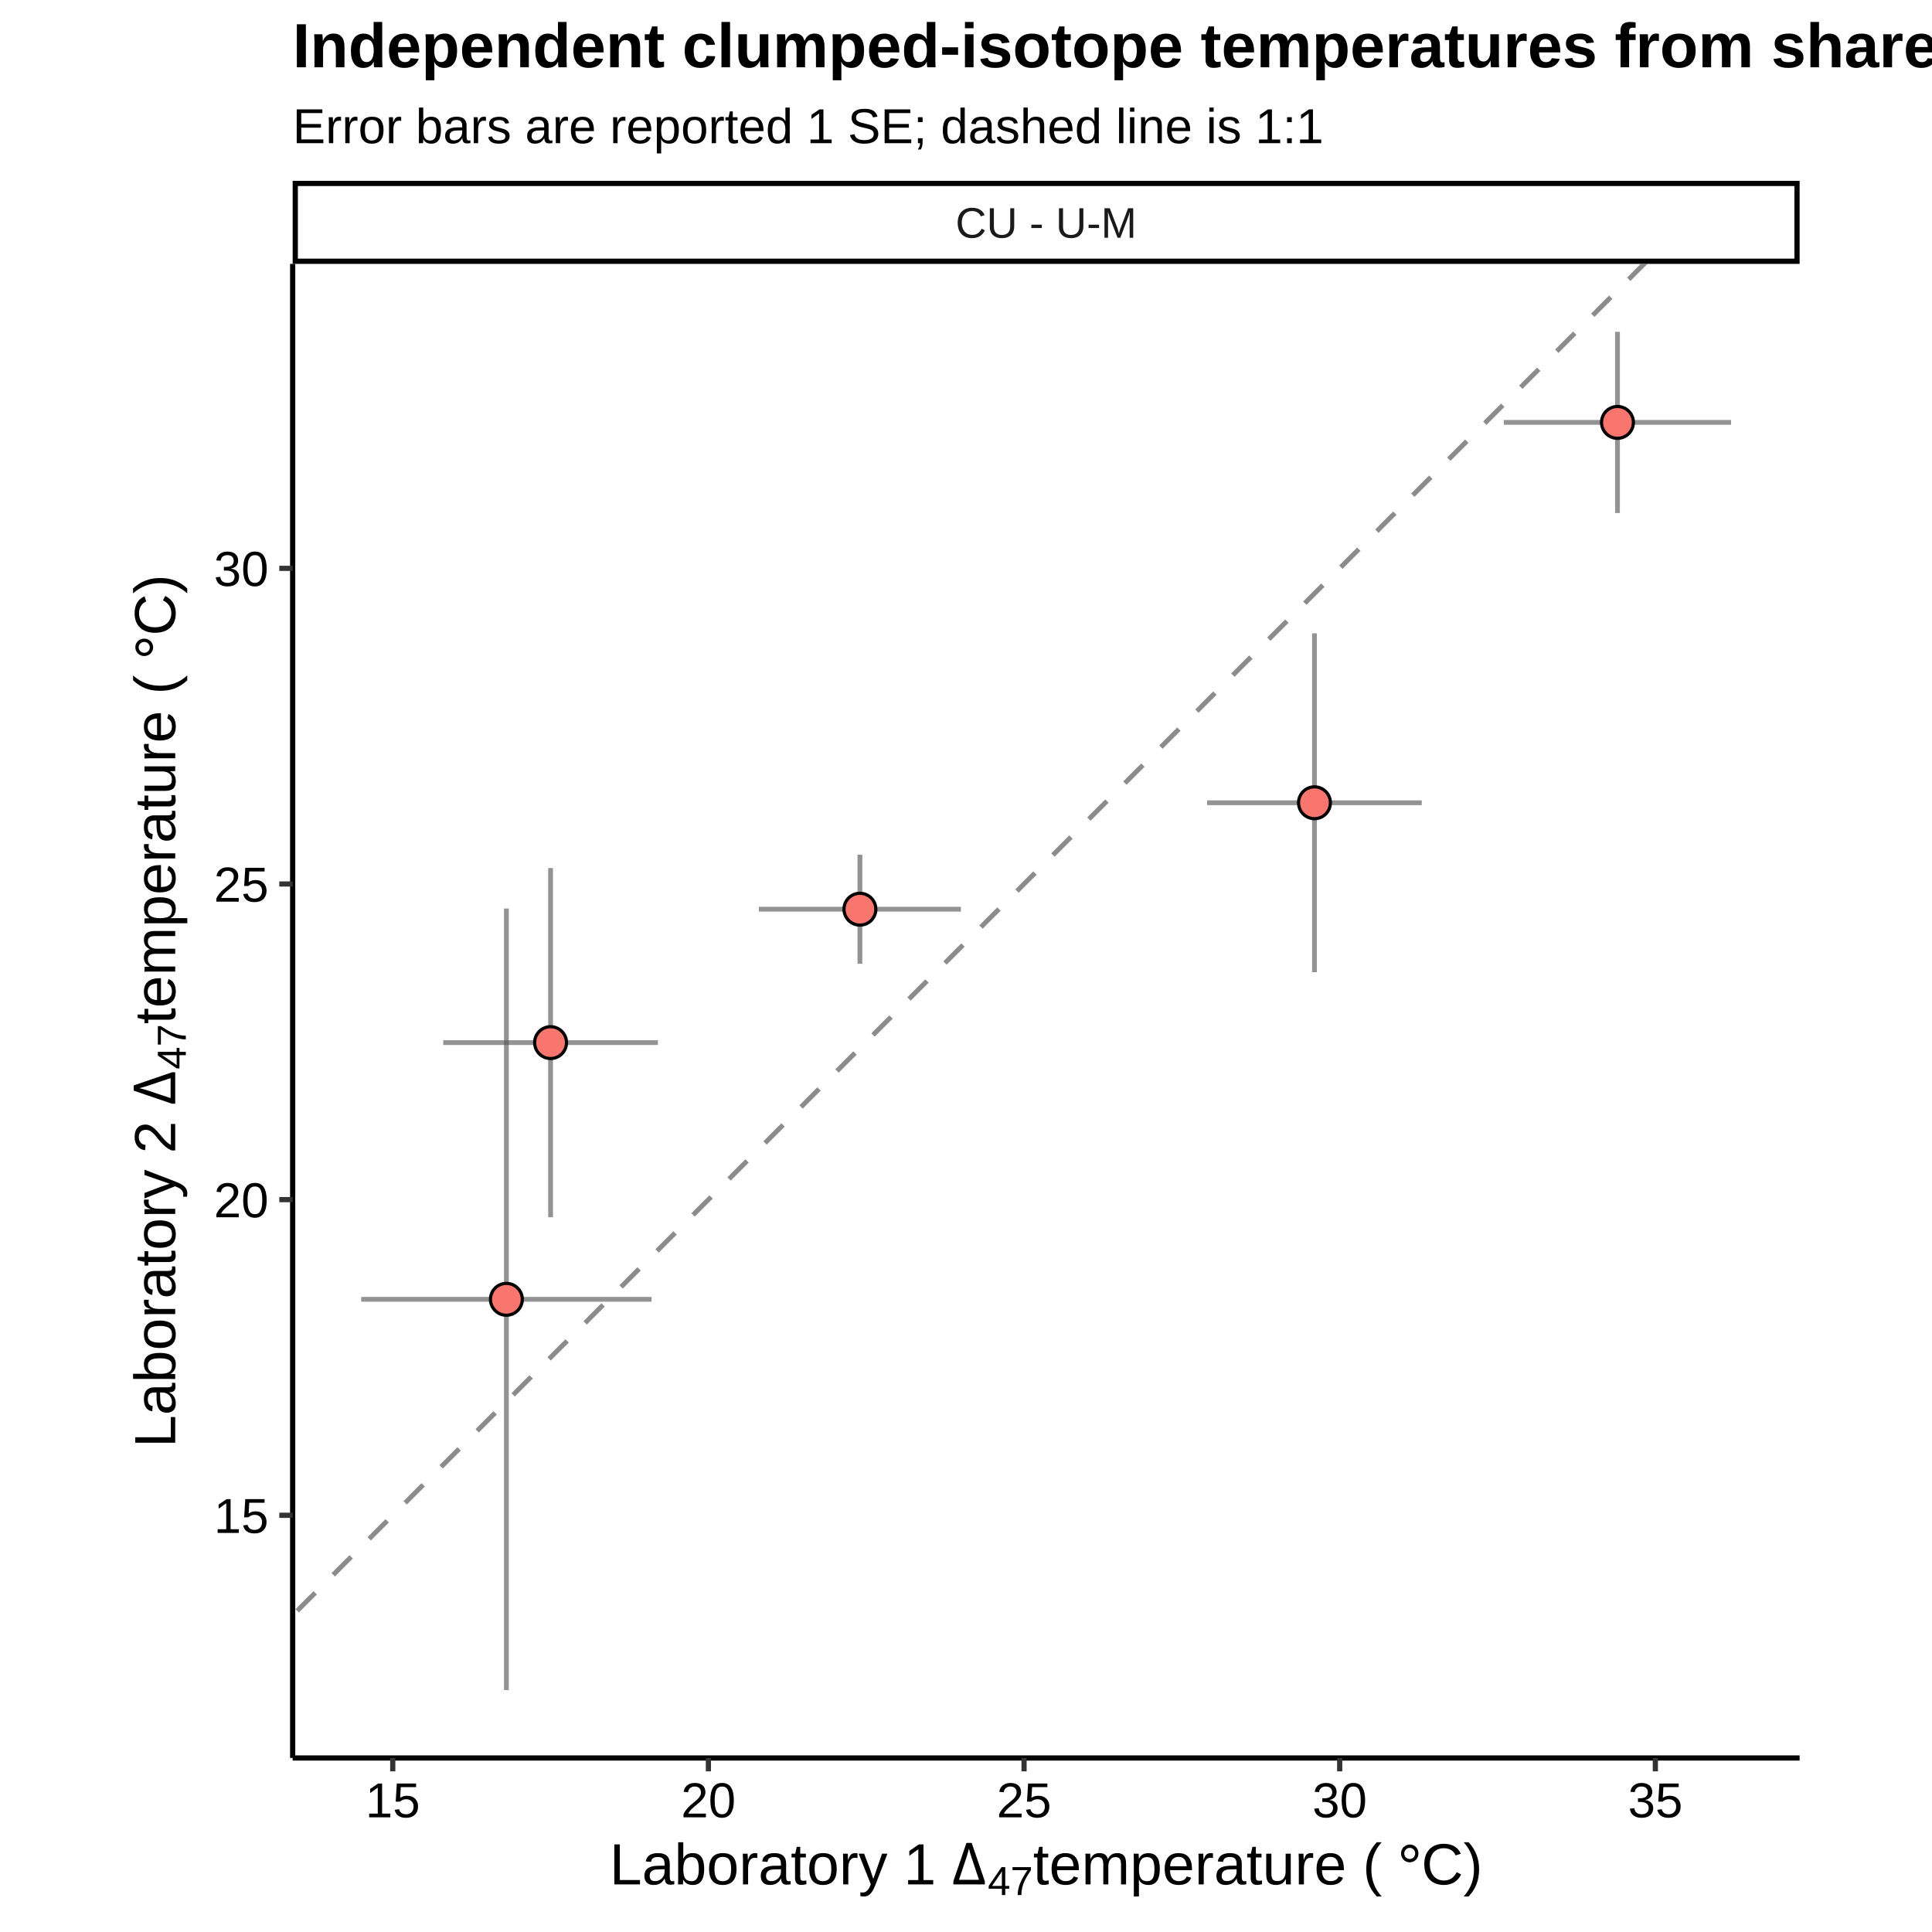
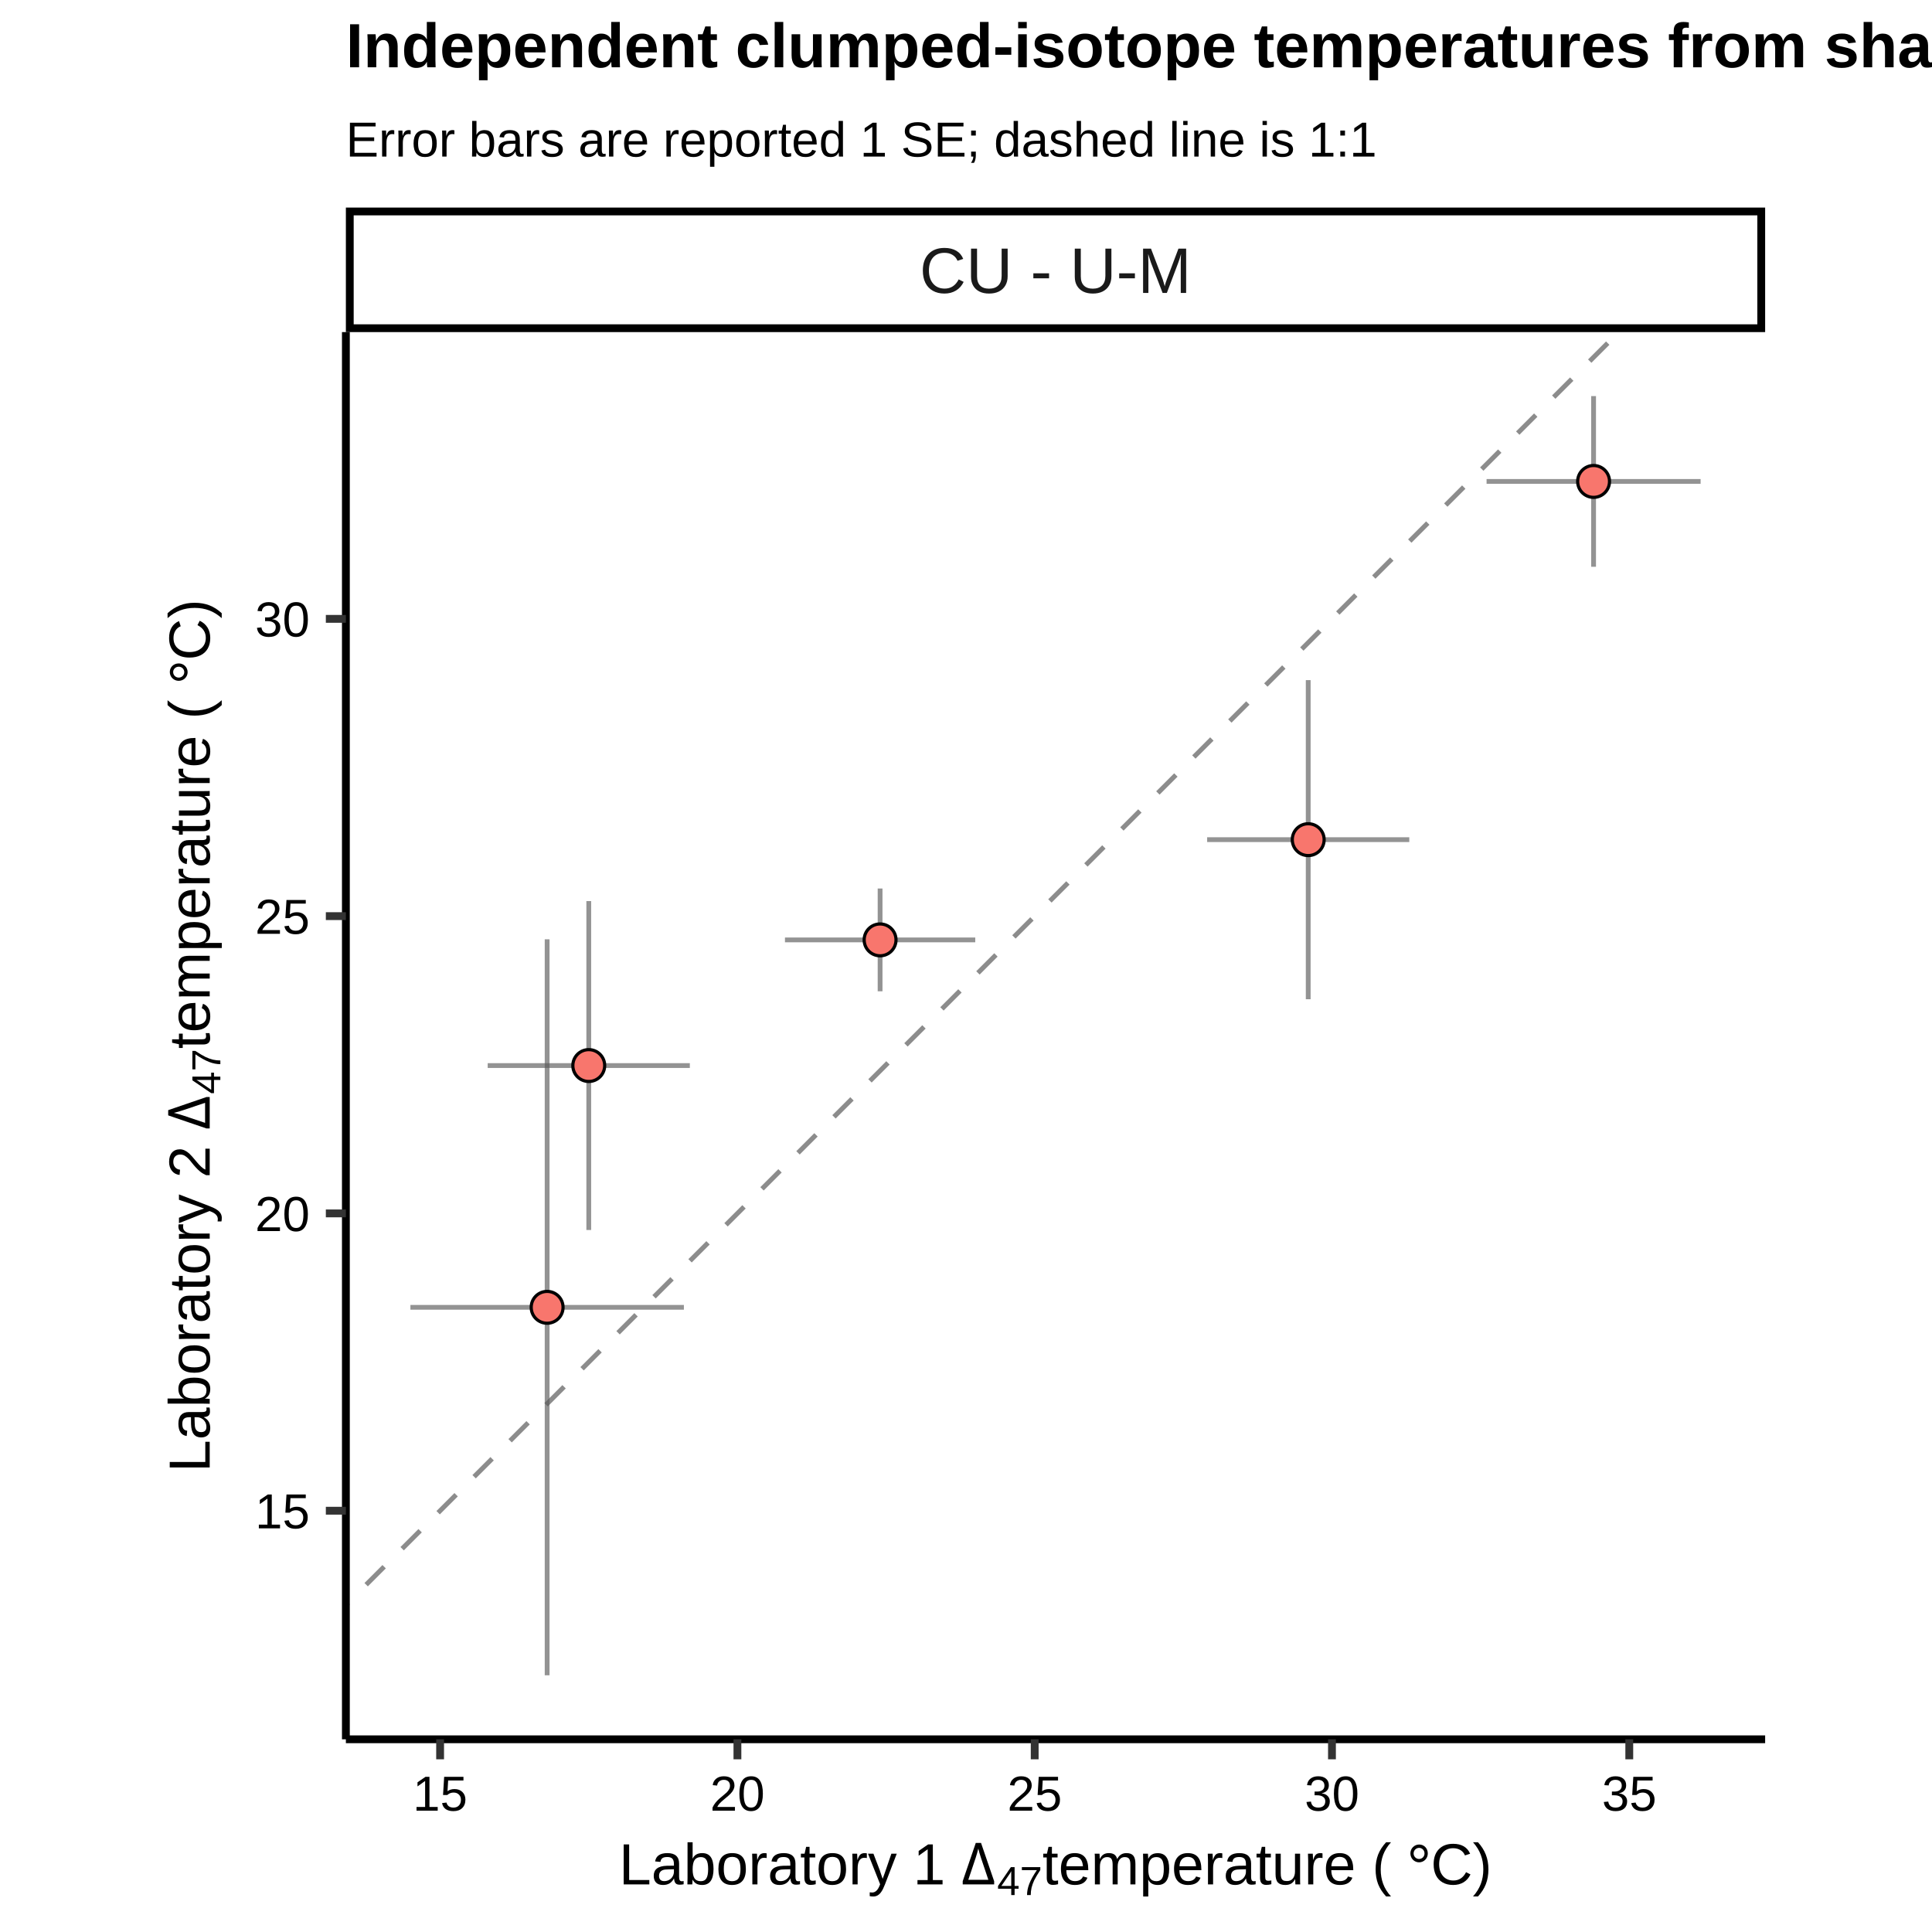
<svg xmlns="http://www.w3.org/2000/svg" class="svglite" width="432.00pt" height="432.00pt" viewBox="0 0 432.00 432.00">
  <defs>
    <style type="text/css">
    .svglite line, .svglite polyline, .svglite polygon, .svglite path, .svglite rect, .svglite circle {
      fill: none;
      stroke: #000000;
      stroke-linecap: round;
      stroke-linejoin: round;
      stroke-miterlimit: 10.00;
    }
    .svglite text {
      white-space: pre;
    }
  </style>
  </defs>
  <rect width="100%" height="100%" style="stroke: none; fill: #FFFFFF;" />
  <defs>
    <clipPath id="cpMC4wMHw0MzIuMDB8MC4wMHw0MzIuMDA=">
      <rect x="0.00" y="0.00" width="432.00" height="432.00" />
    </clipPath>
  </defs>
  <g clip-path="url(#cpMC4wMHw0MzIuMDB8MC4wMHw0MzIuMDA=)">
</g>
  <defs>
-     <clipPath id="cpMjIuNjN8NDA5LjM3fDAuMDB8NDMyLjAw">
-       <rect x="22.63" y="0.00" width="386.75" height="432.00" />
+     <clipPath id="cpMzAuMzR8NDAxLjY2fDAuMDB8NDMyLjAw">
+       <rect x="30.34" y="0.00" width="371.32" height="432.00" />
    </clipPath>
  </defs>
-   <g clip-path="url(#cpMjIuNjN8NDA5LjM3fDAuMDB8NDMyLjAw)">
-     <rect x="22.63" y="0.00" width="386.75" height="432.00" style="stroke-width: 1.16; stroke: #FFFFFF; fill: #FFFFFF;" />
+   <g clip-path="url(#cpMzAuMzR8NDAxLjY2fDAuMDB8NDMyLjAw)">
+     <rect x="30.34" y="-0" width="371.32" height="432.00" style="stroke-width: 1.75; stroke: #FFFFFF; fill: #FFFFFF;" />
  </g>
  <g clip-path="url(#cpMC4wMHw0MzIuMDB8MC4wMHw0MzIuMDA=)">
</g>
  <defs>
-     <clipPath id="cpNjUuNDR8NDAyLjQwfDU5LjAwfDM5My4wOQ==">
-       <rect x="65.44" y="59.00" width="336.96" height="334.09" />
+     <clipPath id="cpNzcuMzR8Mzk0LjY5fDc0LjI2fDM4OC45MQ==">
+       <rect x="77.34" y="74.26" width="317.35" height="314.64" />
    </clipPath>
  </defs>
-   <g clip-path="url(#cpNjUuNDR8NDAyLjQwfDU5LjAwfDM5My4wOQ==)">
-     <rect x="65.44" y="59.00" width="336.96" height="334.09" style="stroke-width: 1.16; stroke: none; fill: #FFFFFF;" />
-     <line x1="-271.51" y1="698.15" x2="739.36" y2="-312.72" style="stroke-width: 1.07; stroke: #8C8C8C; stroke-dasharray: 5.69,5.69; stroke-linecap: butt;" />
-     <polyline points="123.11,194.09 123.11,194.09 " style="stroke-width: 1.07; stroke: #595959; stroke-opacity: 0.65; stroke-linecap: butt;" />
-     <polyline points="123.11,194.09 123.11,272.18 " style="stroke-width: 1.07; stroke: #595959; stroke-opacity: 0.65; stroke-linecap: butt;" />
-     <polyline points="123.11,272.18 123.11,272.18 " style="stroke-width: 1.07; stroke: #595959; stroke-opacity: 0.65; stroke-linecap: butt;" />
-     <polyline points="293.92,141.62 293.92,141.62 " style="stroke-width: 1.07; stroke: #595959; stroke-opacity: 0.65; stroke-linecap: butt;" />
-     <polyline points="293.92,141.62 293.92,217.38 " style="stroke-width: 1.07; stroke: #595959; stroke-opacity: 0.65; stroke-linecap: butt;" />
-     <polyline points="293.92,217.38 293.92,217.38 " style="stroke-width: 1.07; stroke: #595959; stroke-opacity: 0.65; stroke-linecap: butt;" />
-     <polyline points="192.28,191.10 192.28,191.10 " style="stroke-width: 1.07; stroke: #595959; stroke-opacity: 0.65; stroke-linecap: butt;" />
-     <polyline points="192.28,191.10 192.28,215.51 " style="stroke-width: 1.07; stroke: #595959; stroke-opacity: 0.65; stroke-linecap: butt;" />
-     <polyline points="192.28,215.51 192.28,215.51 " style="stroke-width: 1.07; stroke: #595959; stroke-opacity: 0.65; stroke-linecap: butt;" />
-     <polyline points="361.67,74.19 361.67,74.19 " style="stroke-width: 1.07; stroke: #595959; stroke-opacity: 0.65; stroke-linecap: butt;" />
-     <polyline points="361.67,74.19 361.67,114.72 " style="stroke-width: 1.07; stroke: #595959; stroke-opacity: 0.65; stroke-linecap: butt;" />
-     <polyline points="361.67,114.72 361.67,114.72 " style="stroke-width: 1.07; stroke: #595959; stroke-opacity: 0.65; stroke-linecap: butt;" />
-     <polyline points="113.23,203.16 113.23,203.16 " style="stroke-width: 1.07; stroke: #595959; stroke-opacity: 0.65; stroke-linecap: butt;" />
-     <polyline points="113.23,203.16 113.23,377.90 " style="stroke-width: 1.07; stroke: #595959; stroke-opacity: 0.65; stroke-linecap: butt;" />
-     <polyline points="113.23,377.90 113.23,377.90 " style="stroke-width: 1.07; stroke: #595959; stroke-opacity: 0.65; stroke-linecap: butt;" />
-     <polyline points="147.11,233.13 147.11,233.13 " style="stroke-width: 1.07; stroke: #595959; stroke-opacity: 0.65; stroke-linecap: butt;" />
-     <polyline points="147.11,233.13 99.11,233.13 " style="stroke-width: 1.07; stroke: #595959; stroke-opacity: 0.65; stroke-linecap: butt;" />
-     <polyline points="99.11,233.13 99.11,233.13 " style="stroke-width: 1.07; stroke: #595959; stroke-opacity: 0.65; stroke-linecap: butt;" />
-     <polyline points="317.91,179.50 317.91,179.50 " style="stroke-width: 1.07; stroke: #595959; stroke-opacity: 0.65; stroke-linecap: butt;" />
-     <polyline points="317.91,179.50 269.92,179.50 " style="stroke-width: 1.07; stroke: #595959; stroke-opacity: 0.65; stroke-linecap: butt;" />
-     <polyline points="269.92,179.50 269.92,179.50 " style="stroke-width: 1.07; stroke: #595959; stroke-opacity: 0.65; stroke-linecap: butt;" />
-     <polyline points="214.86,203.30 214.86,203.30 " style="stroke-width: 1.07; stroke: #595959; stroke-opacity: 0.65; stroke-linecap: butt;" />
-     <polyline points="214.86,203.30 169.69,203.30 " style="stroke-width: 1.07; stroke: #595959; stroke-opacity: 0.65; stroke-linecap: butt;" />
-     <polyline points="169.69,203.30 169.69,203.30 " style="stroke-width: 1.07; stroke: #595959; stroke-opacity: 0.65; stroke-linecap: butt;" />
-     <polyline points="387.08,94.45 387.08,94.45 " style="stroke-width: 1.07; stroke: #595959; stroke-opacity: 0.65; stroke-linecap: butt;" />
-     <polyline points="387.08,94.45 336.27,94.45 " style="stroke-width: 1.07; stroke: #595959; stroke-opacity: 0.65; stroke-linecap: butt;" />
-     <polyline points="336.27,94.45 336.27,94.45 " style="stroke-width: 1.07; stroke: #595959; stroke-opacity: 0.65; stroke-linecap: butt;" />
-     <polyline points="145.69,290.53 145.69,290.53 " style="stroke-width: 1.07; stroke: #595959; stroke-opacity: 0.65; stroke-linecap: butt;" />
-     <polyline points="145.69,290.53 80.76,290.53 " style="stroke-width: 1.07; stroke: #595959; stroke-opacity: 0.65; stroke-linecap: butt;" />
-     <polyline points="80.76,290.53 80.76,290.53 " style="stroke-width: 1.07; stroke: #595959; stroke-opacity: 0.65; stroke-linecap: butt;" />
-     <circle cx="123.11" cy="233.13" r="3.56" style="stroke-width: 0.71; fill: #F8766D;" />
-     <circle cx="293.92" cy="179.50" r="3.56" style="stroke-width: 0.71; fill: #F8766D;" />
-     <circle cx="192.28" cy="203.30" r="3.56" style="stroke-width: 0.71; fill: #F8766D;" />
-     <circle cx="361.67" cy="94.45" r="3.56" style="stroke-width: 0.71; fill: #F8766D;" />
-     <circle cx="113.23" cy="290.53" r="3.56" style="stroke-width: 0.71; fill: #F8766D;" />
+   <g clip-path="url(#cpNzcuMzR8Mzk0LjY5fDc0LjI2fDM4OC45MQ==)">
+     <rect x="77.34" y="74.26" width="317.35" height="314.64" style="stroke-width: 1.75; stroke: none; fill: #FFFFFF;" />
+     <line x1="-240.00" y1="676.22" x2="712.03" y2="-275.82" style="stroke-width: 1.07; stroke: #8C8C8C; stroke-dasharray: 5.69,5.69; stroke-linecap: butt;" />
+     <polyline points="131.65,201.49 131.65,201.49 " style="stroke-width: 1.07; stroke: #595959; stroke-opacity: 0.65; stroke-linecap: butt;" />
+     <polyline points="131.65,201.49 131.65,275.03 " style="stroke-width: 1.07; stroke: #595959; stroke-opacity: 0.65; stroke-linecap: butt;" />
+     <polyline points="131.65,275.03 131.65,275.03 " style="stroke-width: 1.07; stroke: #595959; stroke-opacity: 0.65; stroke-linecap: butt;" />
+     <polyline points="292.52,152.07 292.52,152.07 " style="stroke-width: 1.07; stroke: #595959; stroke-opacity: 0.65; stroke-linecap: butt;" />
+     <polyline points="292.52,152.07 292.52,223.43 " style="stroke-width: 1.07; stroke: #595959; stroke-opacity: 0.65; stroke-linecap: butt;" />
+     <polyline points="292.52,223.43 292.52,223.43 " style="stroke-width: 1.07; stroke: #595959; stroke-opacity: 0.65; stroke-linecap: butt;" />
+     <polyline points="196.79,198.67 196.79,198.67 " style="stroke-width: 1.07; stroke: #595959; stroke-opacity: 0.65; stroke-linecap: butt;" />
+     <polyline points="196.79,198.67 196.79,221.66 " style="stroke-width: 1.07; stroke: #595959; stroke-opacity: 0.65; stroke-linecap: butt;" />
+     <polyline points="196.79,221.66 196.79,221.66 " style="stroke-width: 1.07; stroke: #595959; stroke-opacity: 0.65; stroke-linecap: butt;" />
+     <polyline points="356.33,88.56 356.33,88.56 " style="stroke-width: 1.07; stroke: #595959; stroke-opacity: 0.65; stroke-linecap: butt;" />
+     <polyline points="356.33,88.56 356.33,126.73 " style="stroke-width: 1.07; stroke: #595959; stroke-opacity: 0.65; stroke-linecap: butt;" />
+     <polyline points="356.33,126.73 356.33,126.73 " style="stroke-width: 1.07; stroke: #595959; stroke-opacity: 0.65; stroke-linecap: butt;" />
+     <polyline points="122.34,210.03 122.34,210.03 " style="stroke-width: 1.07; stroke: #595959; stroke-opacity: 0.65; stroke-linecap: butt;" />
+     <polyline points="122.34,210.03 122.34,374.60 " style="stroke-width: 1.07; stroke: #595959; stroke-opacity: 0.65; stroke-linecap: butt;" />
+     <polyline points="122.34,374.60 122.34,374.60 " style="stroke-width: 1.07; stroke: #595959; stroke-opacity: 0.65; stroke-linecap: butt;" />
+     <polyline points="154.25,238.26 154.25,238.26 " style="stroke-width: 1.07; stroke: #595959; stroke-opacity: 0.65; stroke-linecap: butt;" />
+     <polyline points="154.25,238.26 109.05,238.26 " style="stroke-width: 1.07; stroke: #595959; stroke-opacity: 0.65; stroke-linecap: butt;" />
+     <polyline points="109.05,238.26 109.05,238.26 " style="stroke-width: 1.07; stroke: #595959; stroke-opacity: 0.65; stroke-linecap: butt;" />
+     <polyline points="315.12,187.75 315.12,187.75 " style="stroke-width: 1.07; stroke: #595959; stroke-opacity: 0.65; stroke-linecap: butt;" />
+     <polyline points="315.12,187.75 269.92,187.75 " style="stroke-width: 1.07; stroke: #595959; stroke-opacity: 0.65; stroke-linecap: butt;" />
+     <polyline points="269.92,187.75 269.92,187.75 " style="stroke-width: 1.07; stroke: #595959; stroke-opacity: 0.65; stroke-linecap: butt;" />
+     <polyline points="218.07,210.16 218.07,210.16 " style="stroke-width: 1.07; stroke: #595959; stroke-opacity: 0.65; stroke-linecap: butt;" />
+     <polyline points="218.07,210.16 175.52,210.16 " style="stroke-width: 1.07; stroke: #595959; stroke-opacity: 0.65; stroke-linecap: butt;" />
+     <polyline points="175.52,210.16 175.52,210.16 " style="stroke-width: 1.07; stroke: #595959; stroke-opacity: 0.65; stroke-linecap: butt;" />
+     <polyline points="380.26,107.65 380.26,107.65 " style="stroke-width: 1.07; stroke: #595959; stroke-opacity: 0.65; stroke-linecap: butt;" />
+     <polyline points="380.26,107.65 332.40,107.65 " style="stroke-width: 1.07; stroke: #595959; stroke-opacity: 0.65; stroke-linecap: butt;" />
+     <polyline points="332.40,107.65 332.40,107.65 " style="stroke-width: 1.07; stroke: #595959; stroke-opacity: 0.65; stroke-linecap: butt;" />
+     <polyline points="152.92,292.32 152.92,292.32 " style="stroke-width: 1.07; stroke: #595959; stroke-opacity: 0.65; stroke-linecap: butt;" />
+     <polyline points="152.92,292.32 91.77,292.32 " style="stroke-width: 1.07; stroke: #595959; stroke-opacity: 0.65; stroke-linecap: butt;" />
+     <polyline points="91.77,292.32 91.77,292.32 " style="stroke-width: 1.07; stroke: #595959; stroke-opacity: 0.65; stroke-linecap: butt;" />
+     <circle cx="131.65" cy="238.26" r="3.56" style="stroke-width: 0.71; fill: #F8766D;" />
+     <circle cx="292.52" cy="187.75" r="3.56" style="stroke-width: 0.71; fill: #F8766D;" />
+     <circle cx="196.79" cy="210.16" r="3.56" style="stroke-width: 0.71; fill: #F8766D;" />
+     <circle cx="356.33" cy="107.65" r="3.56" style="stroke-width: 0.71; fill: #F8766D;" />
+     <circle cx="122.34" cy="292.32" r="3.56" style="stroke-width: 0.71; fill: #F8766D;" />
  </g>
  <g clip-path="url(#cpMC4wMHw0MzIuMDB8MC4wMHw0MzIuMDA=)">
</g>
  <defs>
-     <clipPath id="cpNjUuNDR8NDAyLjQwfDQwLjQzfDU5LjAw">
-       <rect x="65.44" y="40.43" width="336.96" height="18.57" />
+     <clipPath id="cpNzcuMzR8Mzk0LjY5fDQ2LjQxfDc0LjI2">
+       <rect x="77.34" y="46.41" width="317.35" height="27.85" />
    </clipPath>
  </defs>
-   <g clip-path="url(#cpNjUuNDR8NDAyLjQwfDQwLjQzfDU5LjAw)">
-     <rect x="65.44" y="40.43" width="336.96" height="18.57" style="stroke-width: 2.33; fill: #FFFFFF;" />
-     <text x="233.92" y="53.16" text-anchor="middle" style="font-size: 9.60px;fill: #1A1A1A; font-family: &quot;Arial&quot;;" textLength="40.49px" lengthAdjust="spacingAndGlyphs">CU - U-M</text>
+   <g clip-path="url(#cpNzcuMzR8Mzk0LjY5fDQ2LjQxfDc0LjI2)">
+     <rect x="77.34" y="46.41" width="317.35" height="27.85" style="stroke-width: 3.49; fill: #FFFFFF;" />
+     <text x="236.01" y="65.50" text-anchor="middle" style="font-size: 14.40px;fill: #1A1A1A; font-family: &quot;Arial&quot;;" textLength="60.74px" lengthAdjust="spacingAndGlyphs">CU - U-M</text>
  </g>
  <g clip-path="url(#cpMC4wMHw0MzIuMDB8MC4wMHw0MzIuMDA=)">
-     <polyline points="65.44,393.09 402.40,393.09 " style="stroke-width: 1.16; stroke-linecap: butt;" />
-     <polyline points="87.82,396.08 87.82,393.09 " style="stroke-width: 1.16; stroke: #333333; stroke-linecap: butt;" />
-     <polyline points="158.40,396.08 158.40,393.09 " style="stroke-width: 1.16; stroke: #333333; stroke-linecap: butt;" />
-     <polyline points="228.98,396.08 228.98,393.09 " style="stroke-width: 1.16; stroke: #333333; stroke-linecap: butt;" />
-     <polyline points="299.56,396.08 299.56,393.09 " style="stroke-width: 1.16; stroke: #333333; stroke-linecap: butt;" />
-     <polyline points="370.14,396.08 370.14,393.09 " style="stroke-width: 1.16; stroke: #333333; stroke-linecap: butt;" />
-     <text x="87.82" y="406.36" text-anchor="middle" style="font-size: 11.00px; font-family: &quot;Arial&quot;;" textLength="12.24px" lengthAdjust="spacingAndGlyphs">15</text>
-     <text x="158.40" y="406.36" text-anchor="middle" style="font-size: 11.00px; font-family: &quot;Arial&quot;;" textLength="12.24px" lengthAdjust="spacingAndGlyphs">20</text>
-     <text x="228.98" y="406.36" text-anchor="middle" style="font-size: 11.00px; font-family: &quot;Arial&quot;;" textLength="12.24px" lengthAdjust="spacingAndGlyphs">25</text>
-     <text x="299.56" y="406.36" text-anchor="middle" style="font-size: 11.00px; font-family: &quot;Arial&quot;;" textLength="12.24px" lengthAdjust="spacingAndGlyphs">30</text>
-     <text x="370.14" y="406.36" text-anchor="middle" style="font-size: 11.00px; font-family: &quot;Arial&quot;;" textLength="12.24px" lengthAdjust="spacingAndGlyphs">35</text>
-     <polyline points="65.44,393.09 65.44,59.00 " style="stroke-width: 1.16; stroke-linecap: butt;" />
-     <text x="60.06" y="342.77" text-anchor="end" style="font-size: 11.00px; font-family: &quot;Arial&quot;;" textLength="12.24px" lengthAdjust="spacingAndGlyphs">15</text>
-     <text x="60.06" y="272.19" text-anchor="end" style="font-size: 11.00px; font-family: &quot;Arial&quot;;" textLength="12.24px" lengthAdjust="spacingAndGlyphs">20</text>
-     <text x="60.06" y="201.61" text-anchor="end" style="font-size: 11.00px; font-family: &quot;Arial&quot;;" textLength="12.24px" lengthAdjust="spacingAndGlyphs">25</text>
-     <text x="60.06" y="131.02" text-anchor="end" style="font-size: 11.00px; font-family: &quot;Arial&quot;;" textLength="12.24px" lengthAdjust="spacingAndGlyphs">30</text>
-     <polyline points="62.45,338.82 65.44,338.82 " style="stroke-width: 1.16; stroke: #333333; stroke-linecap: butt;" />
-     <polyline points="62.45,268.24 65.44,268.24 " style="stroke-width: 1.16; stroke: #333333; stroke-linecap: butt;" />
-     <polyline points="62.45,197.66 65.44,197.66 " style="stroke-width: 1.16; stroke: #333333; stroke-linecap: butt;" />
-     <polyline points="62.45,127.08 65.44,127.08 " style="stroke-width: 1.16; stroke: #333333; stroke-linecap: butt;" />
-     <text x="136.31" y="421.36" style="font-size: 13.00px; font-family: &quot;Arial&quot;;" textLength="76.60px" lengthAdjust="spacingAndGlyphs">Laboratory 1 </text>
-     <text x="212.91" y="421.36" style="font-size: 13.00px; font-family: &quot;Symbol&quot;;" textLength="7.96px" lengthAdjust="spacingAndGlyphs">Δ</text>
-     <text x="220.87" y="423.74" style="font-size: 9.10px; font-family: &quot;Arial&quot;;" textLength="10.11px" lengthAdjust="spacingAndGlyphs">47</text>
-     <text x="230.98" y="421.36" style="font-size: 13.00px; font-family: &quot;Arial&quot;;" textLength="81.64px" lengthAdjust="spacingAndGlyphs"> temperature (</text>
-     <text x="312.62" y="421.36" style="font-size: 13.00px; font-family: &quot;Symbol&quot;;" textLength="5.20px" lengthAdjust="spacingAndGlyphs">°</text>
-     <text x="317.82" y="421.36" style="font-size: 13.00px; font-family: &quot;Arial&quot;;" textLength="13.72px" lengthAdjust="spacingAndGlyphs">C)</text>
-     <text transform="translate(39.18,323.66) rotate(-90)" style="font-size: 13.00px; font-family: &quot;Arial&quot;;" textLength="76.60px" lengthAdjust="spacingAndGlyphs">Laboratory 2 </text>
-     <text transform="translate(39.18,247.06) rotate(-90)" style="font-size: 13.00px; font-family: &quot;Symbol&quot;;" textLength="7.96px" lengthAdjust="spacingAndGlyphs">Δ</text>
-     <text transform="translate(41.55,239.10) rotate(-90)" style="font-size: 9.10px; font-family: &quot;Arial&quot;;" textLength="10.11px" lengthAdjust="spacingAndGlyphs">47</text>
-     <text transform="translate(39.18,228.99) rotate(-90)" style="font-size: 13.00px; font-family: &quot;Arial&quot;;" textLength="81.64px" lengthAdjust="spacingAndGlyphs"> temperature (</text>
-     <text transform="translate(39.18,147.35) rotate(-90)" style="font-size: 13.00px; font-family: &quot;Symbol&quot;;" textLength="5.20px" lengthAdjust="spacingAndGlyphs">°</text>
-     <text transform="translate(39.18,142.15) rotate(-90)" style="font-size: 13.00px; font-family: &quot;Arial&quot;;" textLength="13.72px" lengthAdjust="spacingAndGlyphs">C)</text>
-     <text x="65.44" y="32.02" style="font-size: 11.00px; font-family: &quot;Arial&quot;;" textLength="230.52px" lengthAdjust="spacingAndGlyphs">Error bars are reported 1 SE; dashed line is 1:1</text>
-     <text x="65.44" y="15.05" style="font-size: 14.00px; font-weight: bold; font-family: &quot;Arial&quot;;" textLength="438.54px" lengthAdjust="spacingAndGlyphs">Independent clumped-isotope temperatures from shared horizons</text>
+     <polyline points="77.34,388.91 394.69,388.91 " style="stroke-width: 1.75; stroke-linecap: butt;" />
+     <polyline points="98.41,393.39 98.41,388.91 " style="stroke-width: 1.75; stroke: #333333; stroke-linecap: butt;" />
+     <polyline points="164.89,393.39 164.89,388.91 " style="stroke-width: 1.75; stroke: #333333; stroke-linecap: butt;" />
+     <polyline points="231.36,393.39 231.36,388.91 " style="stroke-width: 1.75; stroke: #333333; stroke-linecap: butt;" />
+     <polyline points="297.83,393.39 297.83,388.91 " style="stroke-width: 1.75; stroke: #333333; stroke-linecap: butt;" />
+     <polyline points="364.31,393.39 364.31,388.91 " style="stroke-width: 1.75; stroke: #333333; stroke-linecap: butt;" />
+     <text x="98.41" y="404.87" text-anchor="middle" style="font-size: 11.00px; font-family: &quot;Arial&quot;;" textLength="12.24px" lengthAdjust="spacingAndGlyphs">15</text>
+     <text x="164.89" y="404.87" text-anchor="middle" style="font-size: 11.00px; font-family: &quot;Arial&quot;;" textLength="12.24px" lengthAdjust="spacingAndGlyphs">20</text>
+     <text x="231.36" y="404.87" text-anchor="middle" style="font-size: 11.00px; font-family: &quot;Arial&quot;;" textLength="12.24px" lengthAdjust="spacingAndGlyphs">25</text>
+     <text x="297.83" y="404.87" text-anchor="middle" style="font-size: 11.00px; font-family: &quot;Arial&quot;;" textLength="12.24px" lengthAdjust="spacingAndGlyphs">30</text>
+     <text x="364.31" y="404.87" text-anchor="middle" style="font-size: 11.00px; font-family: &quot;Arial&quot;;" textLength="12.24px" lengthAdjust="spacingAndGlyphs">35</text>
+     <polyline points="77.34,388.91 77.34,74.26 " style="stroke-width: 1.75; stroke-linecap: butt;" />
+     <text x="69.27" y="341.74" text-anchor="end" style="font-size: 11.00px; font-family: &quot;Arial&quot;;" textLength="12.24px" lengthAdjust="spacingAndGlyphs">15</text>
+     <text x="69.27" y="275.27" text-anchor="end" style="font-size: 11.00px; font-family: &quot;Arial&quot;;" textLength="12.24px" lengthAdjust="spacingAndGlyphs">20</text>
+     <text x="69.27" y="208.80" text-anchor="end" style="font-size: 11.00px; font-family: &quot;Arial&quot;;" textLength="12.24px" lengthAdjust="spacingAndGlyphs">25</text>
+     <text x="69.27" y="142.32" text-anchor="end" style="font-size: 11.00px; font-family: &quot;Arial&quot;;" textLength="12.24px" lengthAdjust="spacingAndGlyphs">30</text>
+     <polyline points="72.86,337.80 77.34,337.80 " style="stroke-width: 1.75; stroke: #333333; stroke-linecap: butt;" />
+     <polyline points="72.86,271.32 77.34,271.32 " style="stroke-width: 1.75; stroke: #333333; stroke-linecap: butt;" />
+     <polyline points="72.86,204.85 77.34,204.85 " style="stroke-width: 1.75; stroke: #333333; stroke-linecap: butt;" />
+     <polyline points="72.86,138.38 77.34,138.38 " style="stroke-width: 1.75; stroke: #333333; stroke-linecap: butt;" />
+     <text x="138.40" y="421.36" style="font-size: 13.00px; font-family: &quot;Arial&quot;;" textLength="76.60px" lengthAdjust="spacingAndGlyphs">Laboratory 1 </text>
+     <text x="215.00" y="421.36" style="font-size: 13.00px; font-family: &quot;Symbol&quot;;" textLength="7.96px" lengthAdjust="spacingAndGlyphs">Δ</text>
+     <text x="222.96" y="423.74" style="font-size: 9.10px; font-family: &quot;Arial&quot;;" textLength="10.11px" lengthAdjust="spacingAndGlyphs">47</text>
+     <text x="233.07" y="421.36" style="font-size: 13.00px; font-family: &quot;Arial&quot;;" textLength="81.64px" lengthAdjust="spacingAndGlyphs"> temperature (</text>
+     <text x="314.71" y="421.36" style="font-size: 13.00px; font-family: &quot;Symbol&quot;;" textLength="5.20px" lengthAdjust="spacingAndGlyphs">°</text>
+     <text x="319.91" y="421.36" style="font-size: 13.00px; font-family: &quot;Arial&quot;;" textLength="13.72px" lengthAdjust="spacingAndGlyphs">C)</text>
+     <text transform="translate(46.89,329.19) rotate(-90)" style="font-size: 13.00px; font-family: &quot;Arial&quot;;" textLength="76.60px" lengthAdjust="spacingAndGlyphs">Laboratory 2 </text>
+     <text transform="translate(46.89,252.59) rotate(-90)" style="font-size: 13.00px; font-family: &quot;Symbol&quot;;" textLength="7.96px" lengthAdjust="spacingAndGlyphs">Δ</text>
+     <text transform="translate(49.27,244.64) rotate(-90)" style="font-size: 9.10px; font-family: &quot;Arial&quot;;" textLength="10.11px" lengthAdjust="spacingAndGlyphs">47</text>
+     <text transform="translate(46.89,234.53) rotate(-90)" style="font-size: 13.00px; font-family: &quot;Arial&quot;;" textLength="81.64px" lengthAdjust="spacingAndGlyphs"> temperature (</text>
+     <text transform="translate(46.89,152.89) rotate(-90)" style="font-size: 13.00px; font-family: &quot;Symbol&quot;;" textLength="5.20px" lengthAdjust="spacingAndGlyphs">°</text>
+     <text transform="translate(46.89,147.69) rotate(-90)" style="font-size: 13.00px; font-family: &quot;Arial&quot;;" textLength="13.72px" lengthAdjust="spacingAndGlyphs">C)</text>
+     <text x="77.34" y="35.01" style="font-size: 11.00px; font-family: &quot;Arial&quot;;" textLength="230.52px" lengthAdjust="spacingAndGlyphs">Error bars are reported 1 SE; dashed line is 1:1</text>
+     <text x="77.34" y="15.05" style="font-size: 14.00px; font-weight: bold; font-family: &quot;Arial&quot;;" textLength="438.54px" lengthAdjust="spacingAndGlyphs">Independent clumped-isotope temperatures from shared horizons</text>
  </g>
</svg>
